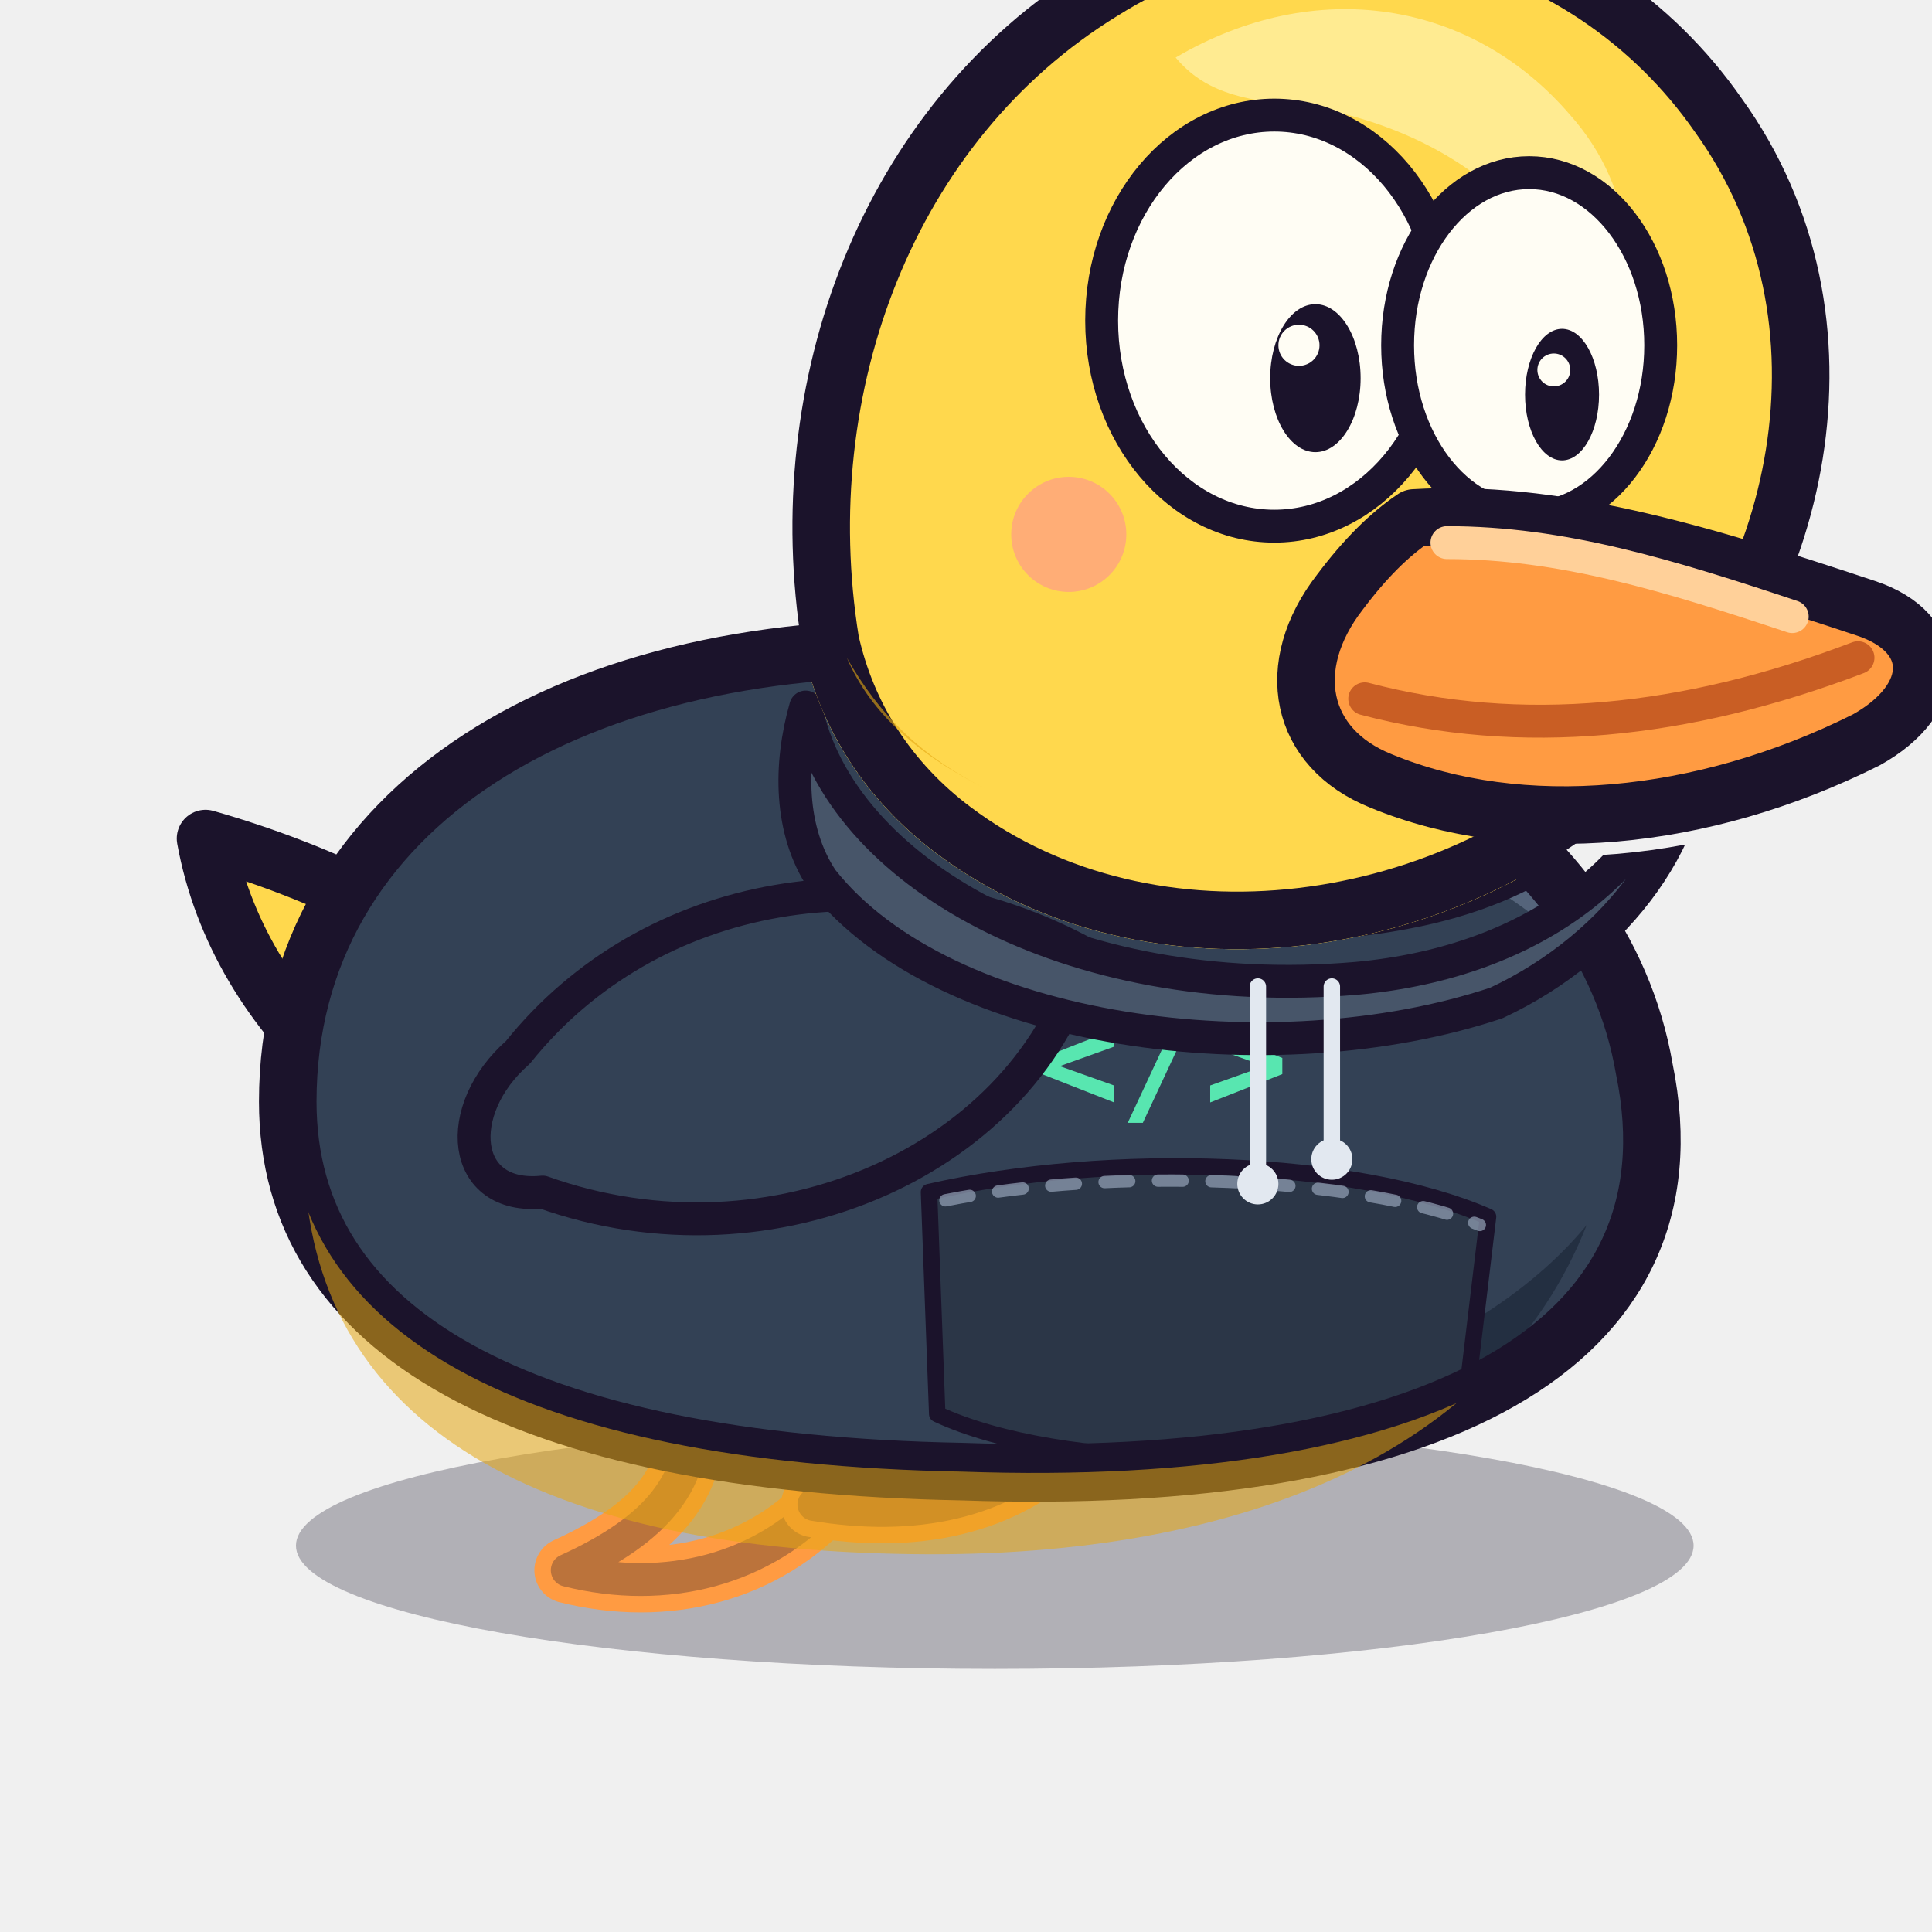
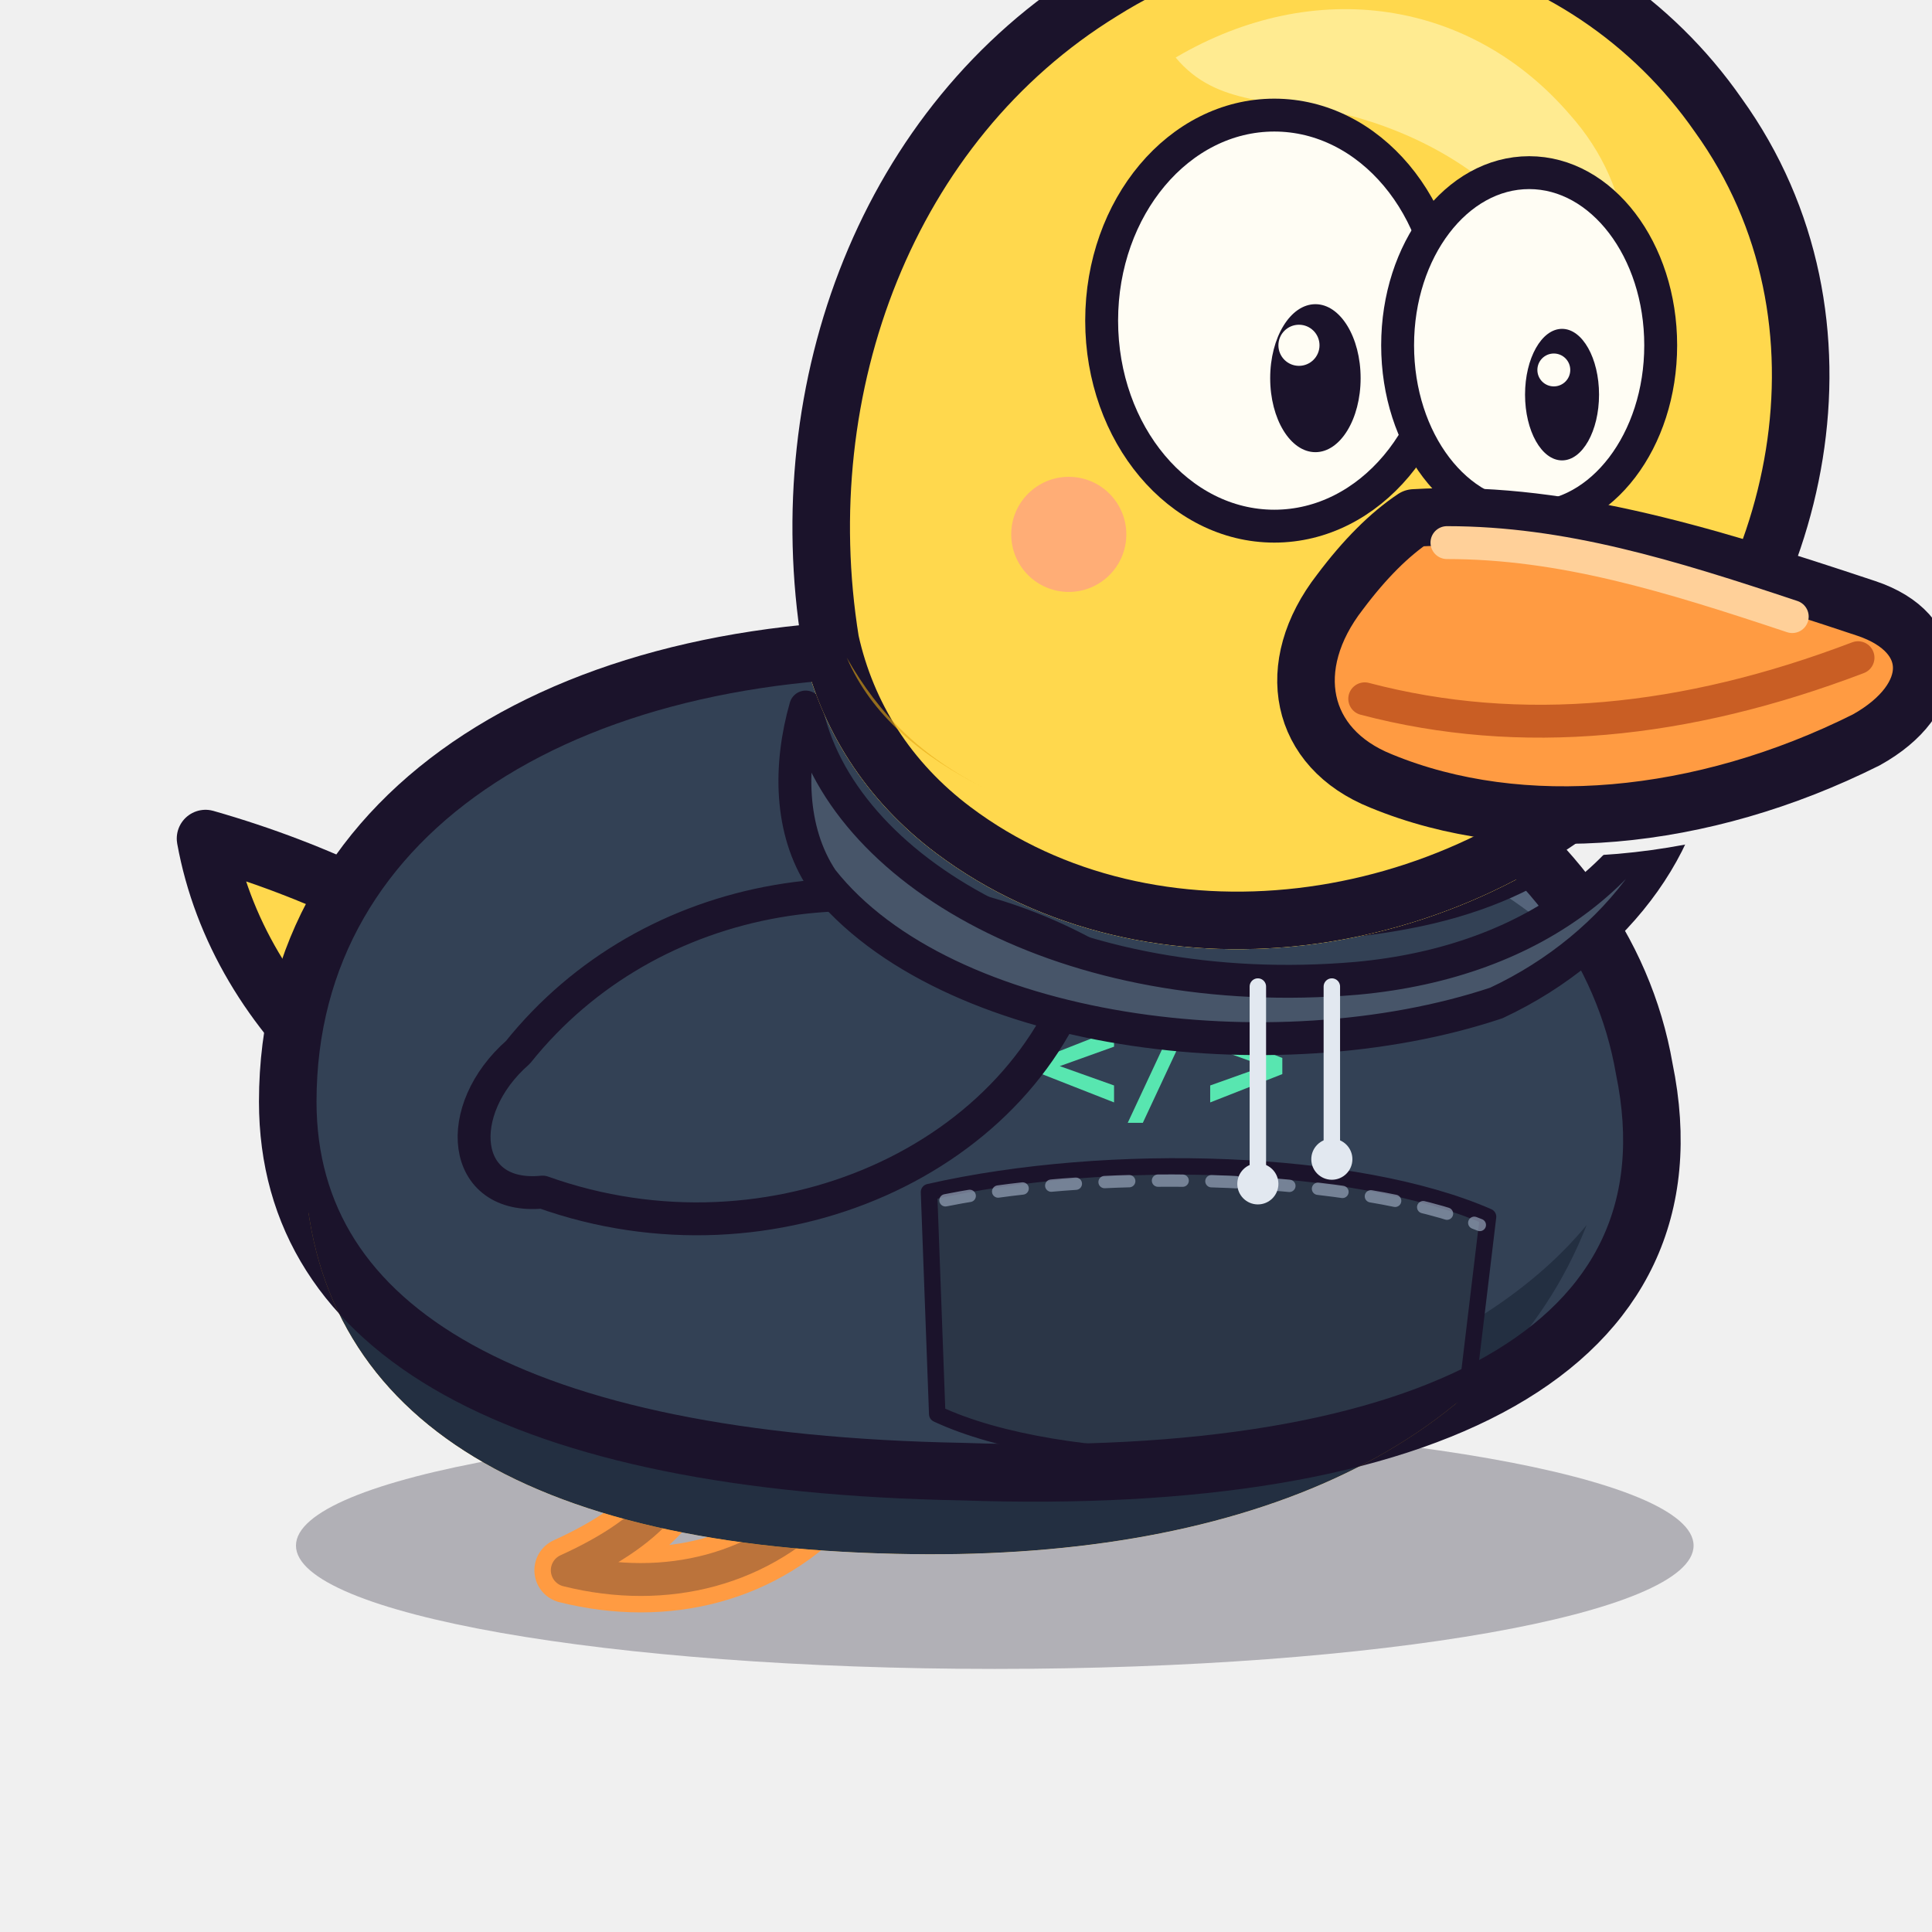
<svg xmlns="http://www.w3.org/2000/svg" viewBox="10 60 470 470" width="100%" height="100%" fill="none">
  <ellipse cx="252" cy="436" rx="170" ry="30" fill="#100A20" opacity="0.28" />
  <path d="M178 402 c2 18 -8 30 -30 40 c24 6 48 0 64 -18" fill="none" stroke="#FF9B42" stroke-width="16" stroke-linecap="round" stroke-linejoin="round" />
  <path d="M178 402 c2 18 -8 30 -30 40 c24 6 48 0 64 -18" fill="none" stroke="#1B132B" stroke-width="8" stroke-linecap="round" stroke-linejoin="round" opacity="0.3" />
  <path d="M238 386 c2 18 -8 30 -30 40 c24 4 46 0 62 -16" fill="none" stroke="#FF9B42" stroke-width="16" stroke-linecap="round" stroke-linejoin="round" />
  <path d="M238 386 c2 18 -8 30 -30 40 c24 4 46 0 62 -16" fill="none" stroke="#1B132B" stroke-width="8" stroke-linecap="round" stroke-linejoin="round" opacity="0.3" />
  <path d="M94 322 c-18 -16 -30 -36 -34 -58 c28 8 52 20 70 34" fill="#FFD84D" stroke="#1B132B" stroke-width="14" stroke-linecap="round" stroke-linejoin="round" />
  <path d="M80 328 c0 -72 70 -114 164 -110 c92 2 156 44 166 102 c14 68 -52 102 -166 98 c-108 -2 -164 -34 -164 -90 Z" fill="#FFD84D" stroke="#1B132B" stroke-width="14" stroke-linejoin="round" />
  <path d="M84 340 c10 42 60 72 150 72 c74 0 134 -20 162 -54 c-22 56 -86 82 -168 80 c-94 -2 -144 -36 -144 -98 Z" fill="#E5A812" opacity="0.55" />
  <path d="M212 216 c-10 -62 14 -126 66 -158 c54 -34 118 -16 150 30 c36 50 20 118 -20 156 c-44 44 -118 54 -166 18 c-16 -12 -26 -28 -30 -46 Z" fill="#FFD84D" stroke="#1B132B" stroke-width="14" stroke-linejoin="round" />
  <path d="M296 74 c34 -20 72 -14 96 14 c16 18 18 42 8 66 c-4 -28 -24 -56 -62 -66 c-18 -4 -32 -2 -42 -14 Z" fill="#FFF1A8" opacity="0.75" />
  <path d="M216 220 c6 14 18 24 34 32 c-16 -8 -26 -18 -34 -32 Z" fill="#E5A812" opacity="0.6" />
  <path d="M136 316 c32 -40 90 -50 138 -24 c-14 50 -76 78 -132 58" fill="#FFF1A8" opacity="0.4" />
  <path d="M136 316 c32 -40 90 -50 138 -24 c-14 50 -76 78 -132 58" fill="none" stroke="#1B132B" stroke-width="8" stroke-linecap="round" stroke-linejoin="round" />
  <circle cx="270" cy="190" r="14" fill="#FF78A8" opacity="0.45" />
  <ellipse cx="320" cy="138" rx="42" ry="50" fill="#FFFDF4" stroke="#1B132B" stroke-width="8" />
  <ellipse cx="330" cy="152" rx="11" ry="18" fill="#1B132B" />
  <circle cx="326" cy="144" r="5" fill="#FFFDF4" />
  <ellipse cx="382" cy="144" rx="32" ry="42" fill="#FFFDF4" stroke="#1B132B" stroke-width="8" />
  <ellipse cx="390" cy="156" rx="9" ry="16" fill="#1B132B" />
  <circle cx="388" cy="150" r="4" fill="#FFFDF4" />
  <path d="M354 186 c34 -2 68 8 110 22 c18 6 18 22 0 32 c-40 20 -84 24 -118 10 c-20 -8 -24 -28 -10 -46 c6 -8 12 -14 18 -18 Z" fill="#FF9B42" stroke="#1B132B" stroke-width="14" stroke-linejoin="round" />
  <path d="M362 192 c28 0 54 8 84 18" stroke="#FFD099" stroke-width="8" stroke-linecap="round" fill="none" />
  <path d="M342 230 c38 10 78 6 120 -10" stroke="#C95E24" stroke-width="8" stroke-linecap="round" fill="none" />
  <defs>
    <mask id="outfit-face-clear" maskUnits="userSpaceOnUse" x="-40" y="-80" width="620" height="640">
      <rect x="-40" y="-80" width="620" height="640" fill="#fff" />
      <path d="M212 216 c-10 -62 14 -126 66 -158 c54 -34 118 -16 150 30 c36 50 20 118 -20 156 c-44 44 -118 54 -166 18 c-16 -12 -26 -28 -30 -46 Z" fill="#000" stroke="#000" stroke-width="14" />
      <path d="M354 186 c34 -2 68 8 110 22 c18 6 18 22 0 32 c-40 20 -84 24 -118 10 c-20 -8 -24 -28 -10 -46 c6 -8 12 -14 18 -18 Z" fill="#000" stroke="#000" stroke-width="20" />
    </mask>
  </defs>
  <g mask="url(#outfit-face-clear)">
    <g id="hoodie">
      <defs>
        <mask id="hoodie-m" maskUnits="userSpaceOnUse" x="-40" y="-80" width="620" height="640">
          <rect x="-40" y="-80" width="620" height="640" fill="#000" />
          <path d="M80 328 c0 -72 70 -114 164 -110 c92 2 156 44 166 102 c14 68 -52 102 -166 98 c-108 -2 -164 -34 -164 -90 Z" fill="#fff" />
+           <path d="M84 340 c10 42 60 72 150 72 c74 0 134 -20 162 -54 c-22 56 -86 82 -168 80 c-94 -2 -144 -36 -144 -98 Z" fill="#fff" />
          <path d="M212 216 c-10 -62 14 -126 66 -158 c54 -34 118 -16 150 30 c36 50 20 118 -20 156 c-44 44 -118 54 -166 18 c-16 -12 -26 -28 -30 -46 Z" fill="#000" stroke="#000" stroke-width="14" />
        </mask>
      </defs>
      <g mask="url(#hoodie-m)">
        <path d="M80 328 c0 -72 70 -114 164 -110 c92 2 156 44 166 102 c14 68 -52 102 -166 98 c-108 -2 -164 -34 -164 -90 Z" fill="#334155" />
+         <path d="M84 340 c10 42 60 72 150 72 c74 0 134 -20 162 -54 c-22 56 -86 82 -168 80 c-94 -2 -144 -36 -144 -98 Z" fill="#334155" />
        <path d="M84 340 c10 42 60 72 150 72 c74 0 134 -20 162 -54 c-22 56 -86 82 -168 80 c-94 -2 -144 -36 -144 -98 Z" fill="#1E293B" opacity="0.75" />
        <path d="M300 236 C360 240 404 270 410 312 C390 280 352 258 300 252 Z" fill="#64748B" opacity="0.7" />
        <path d="M236 350 C280 340 340 342 372 356 L366 406 C330 418 268 418 238 404 Z" fill="#2B3647" stroke="#1B132B" stroke-width="4" stroke-linejoin="round" stroke-linecap="round" />
        <path d="M240 352 C280 344 340 346 370 358" fill="none" stroke="#94A3B8" stroke-width="3" stroke-linecap="round" stroke-linejoin="round" stroke-dasharray="6 7" opacity="0.7" />
        <text x="262" y="330" font-family="Menlo, monospace" font-weight="700" font-size="34" fill="#58E6B0">&lt;/&gt;</text>
        <path d="M80 328 c0 -72 70 -114 164 -110 c92 2 156 44 166 102 c14 68 -52 102 -166 98 c-108 -2 -164 -34 -164 -90 Z" fill="none" stroke="#1B132B" stroke-width="14" />
        <path d="M222 236 C250 274 300 292 352 282 C384 276 404 260 414 238" fill="none" stroke="#1B132B" stroke-width="8" stroke-linecap="round" stroke-linejoin="round" />
      </g>
      <path d="M136 316 c32 -40 90 -50 138 -24 c-14 50 -76 78 -132 58 C122 352 120 330 136 316 Z" fill="#334155" stroke="#1B132B" stroke-width="8" stroke-linejoin="round" stroke-linecap="round" />
      <path d="M206 232 C214 272 270 304 340 298 C384 294 414 270 422 236 C424 262 404 290 374 304 C320 322 240 312 210 274 C202 262 202 246 206 232 Z" fill="#475569" stroke="#1B132B" stroke-width="8" stroke-linejoin="round" stroke-linecap="round" />
      <g transform="translate(316 300)">
        <g>
          <animateTransform attributeName="transform" type="rotate" values="-6;6;-6" dur="1.8s" repeatCount="indefinite" additive="sum" begin="0s" calcMode="spline" keyTimes="0;0.5;1" keySplines="0.45 0 0.55 1;0.45 0 0.55 1" />
          <g transform="translate(-316 -300)">
            <path d="M316 300 V346" fill="none" stroke="#E2E8F0" stroke-width="4" stroke-linecap="round" stroke-linejoin="round" />
            <circle cx="316" cy="348" r="5" fill="#E2E8F0" />
          </g>
        </g>
      </g>
      <g transform="translate(334 300)">
        <g>
          <animateTransform attributeName="transform" type="rotate" values="-6;6;-6" dur="1.8s" repeatCount="indefinite" additive="sum" begin="0.4s" calcMode="spline" keyTimes="0;0.5;1" keySplines="0.45 0 0.55 1;0.45 0 0.55 1" />
          <g transform="translate(-334 -300)">
            <path d="M334 300 V340" fill="none" stroke="#E2E8F0" stroke-width="4" stroke-linecap="round" stroke-linejoin="round" />
            <circle cx="334" cy="342" r="5" fill="#E2E8F0" />
          </g>
        </g>
      </g>
    </g>
  </g>
</svg>
